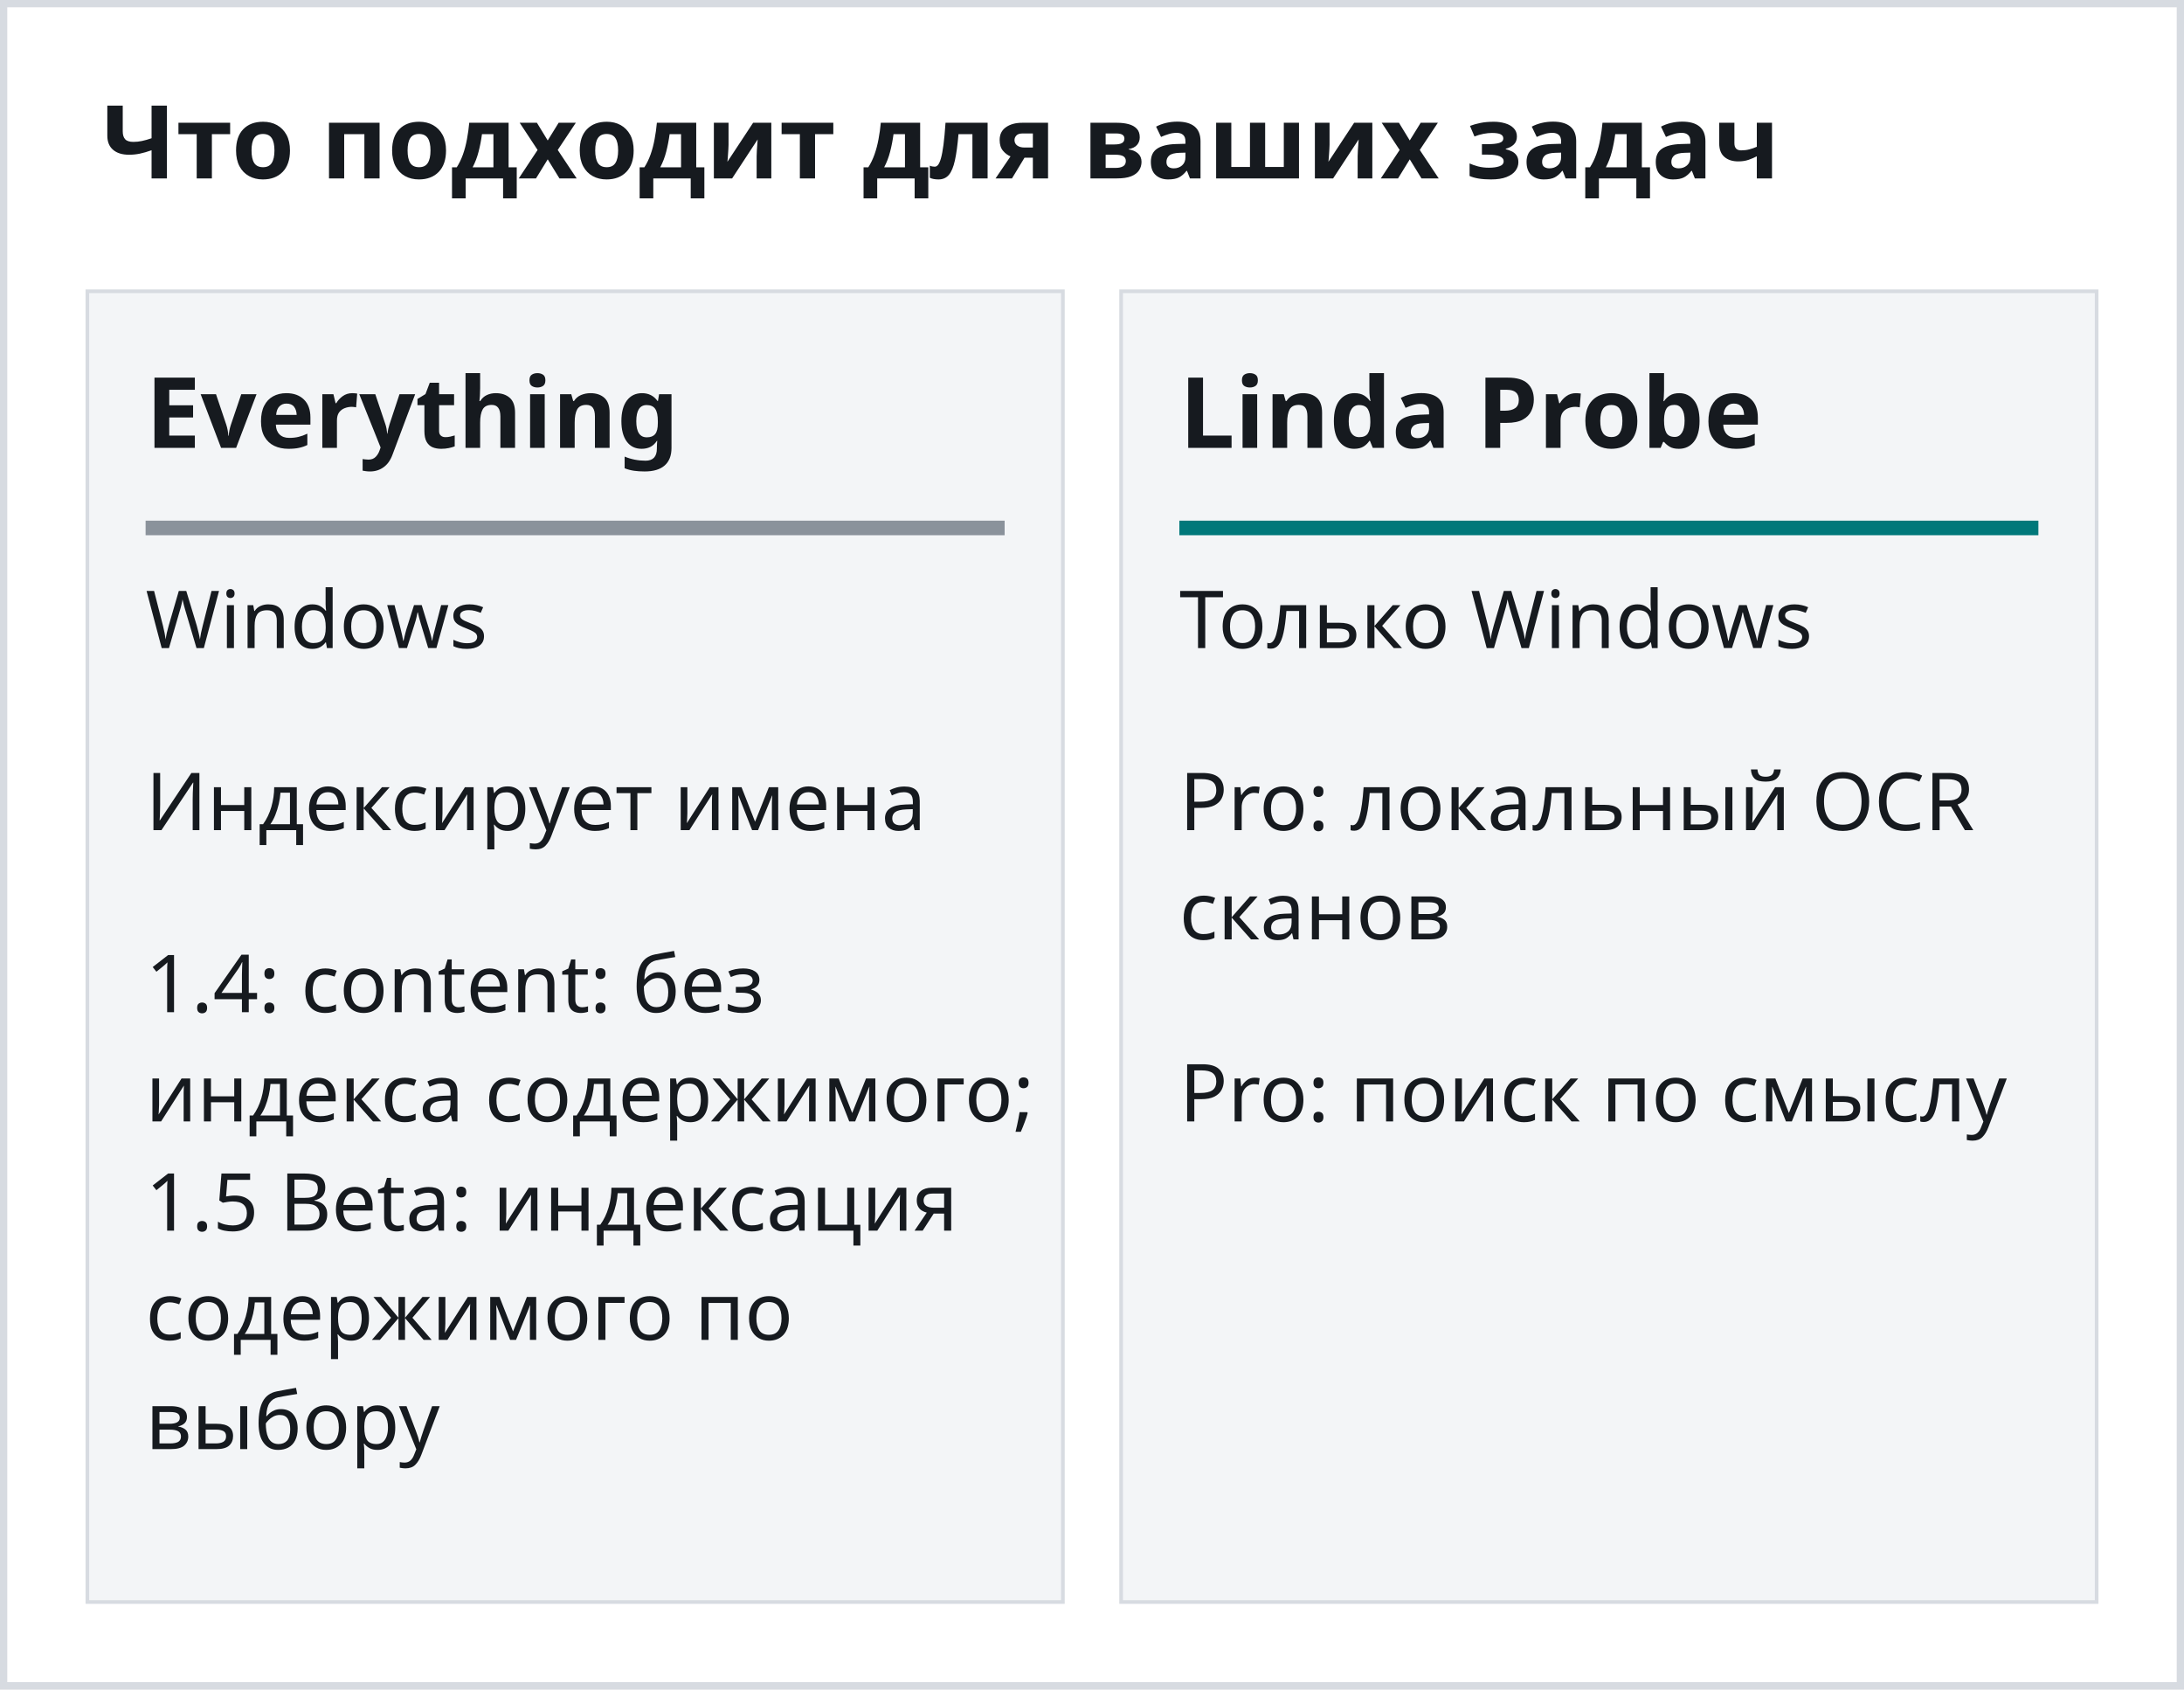
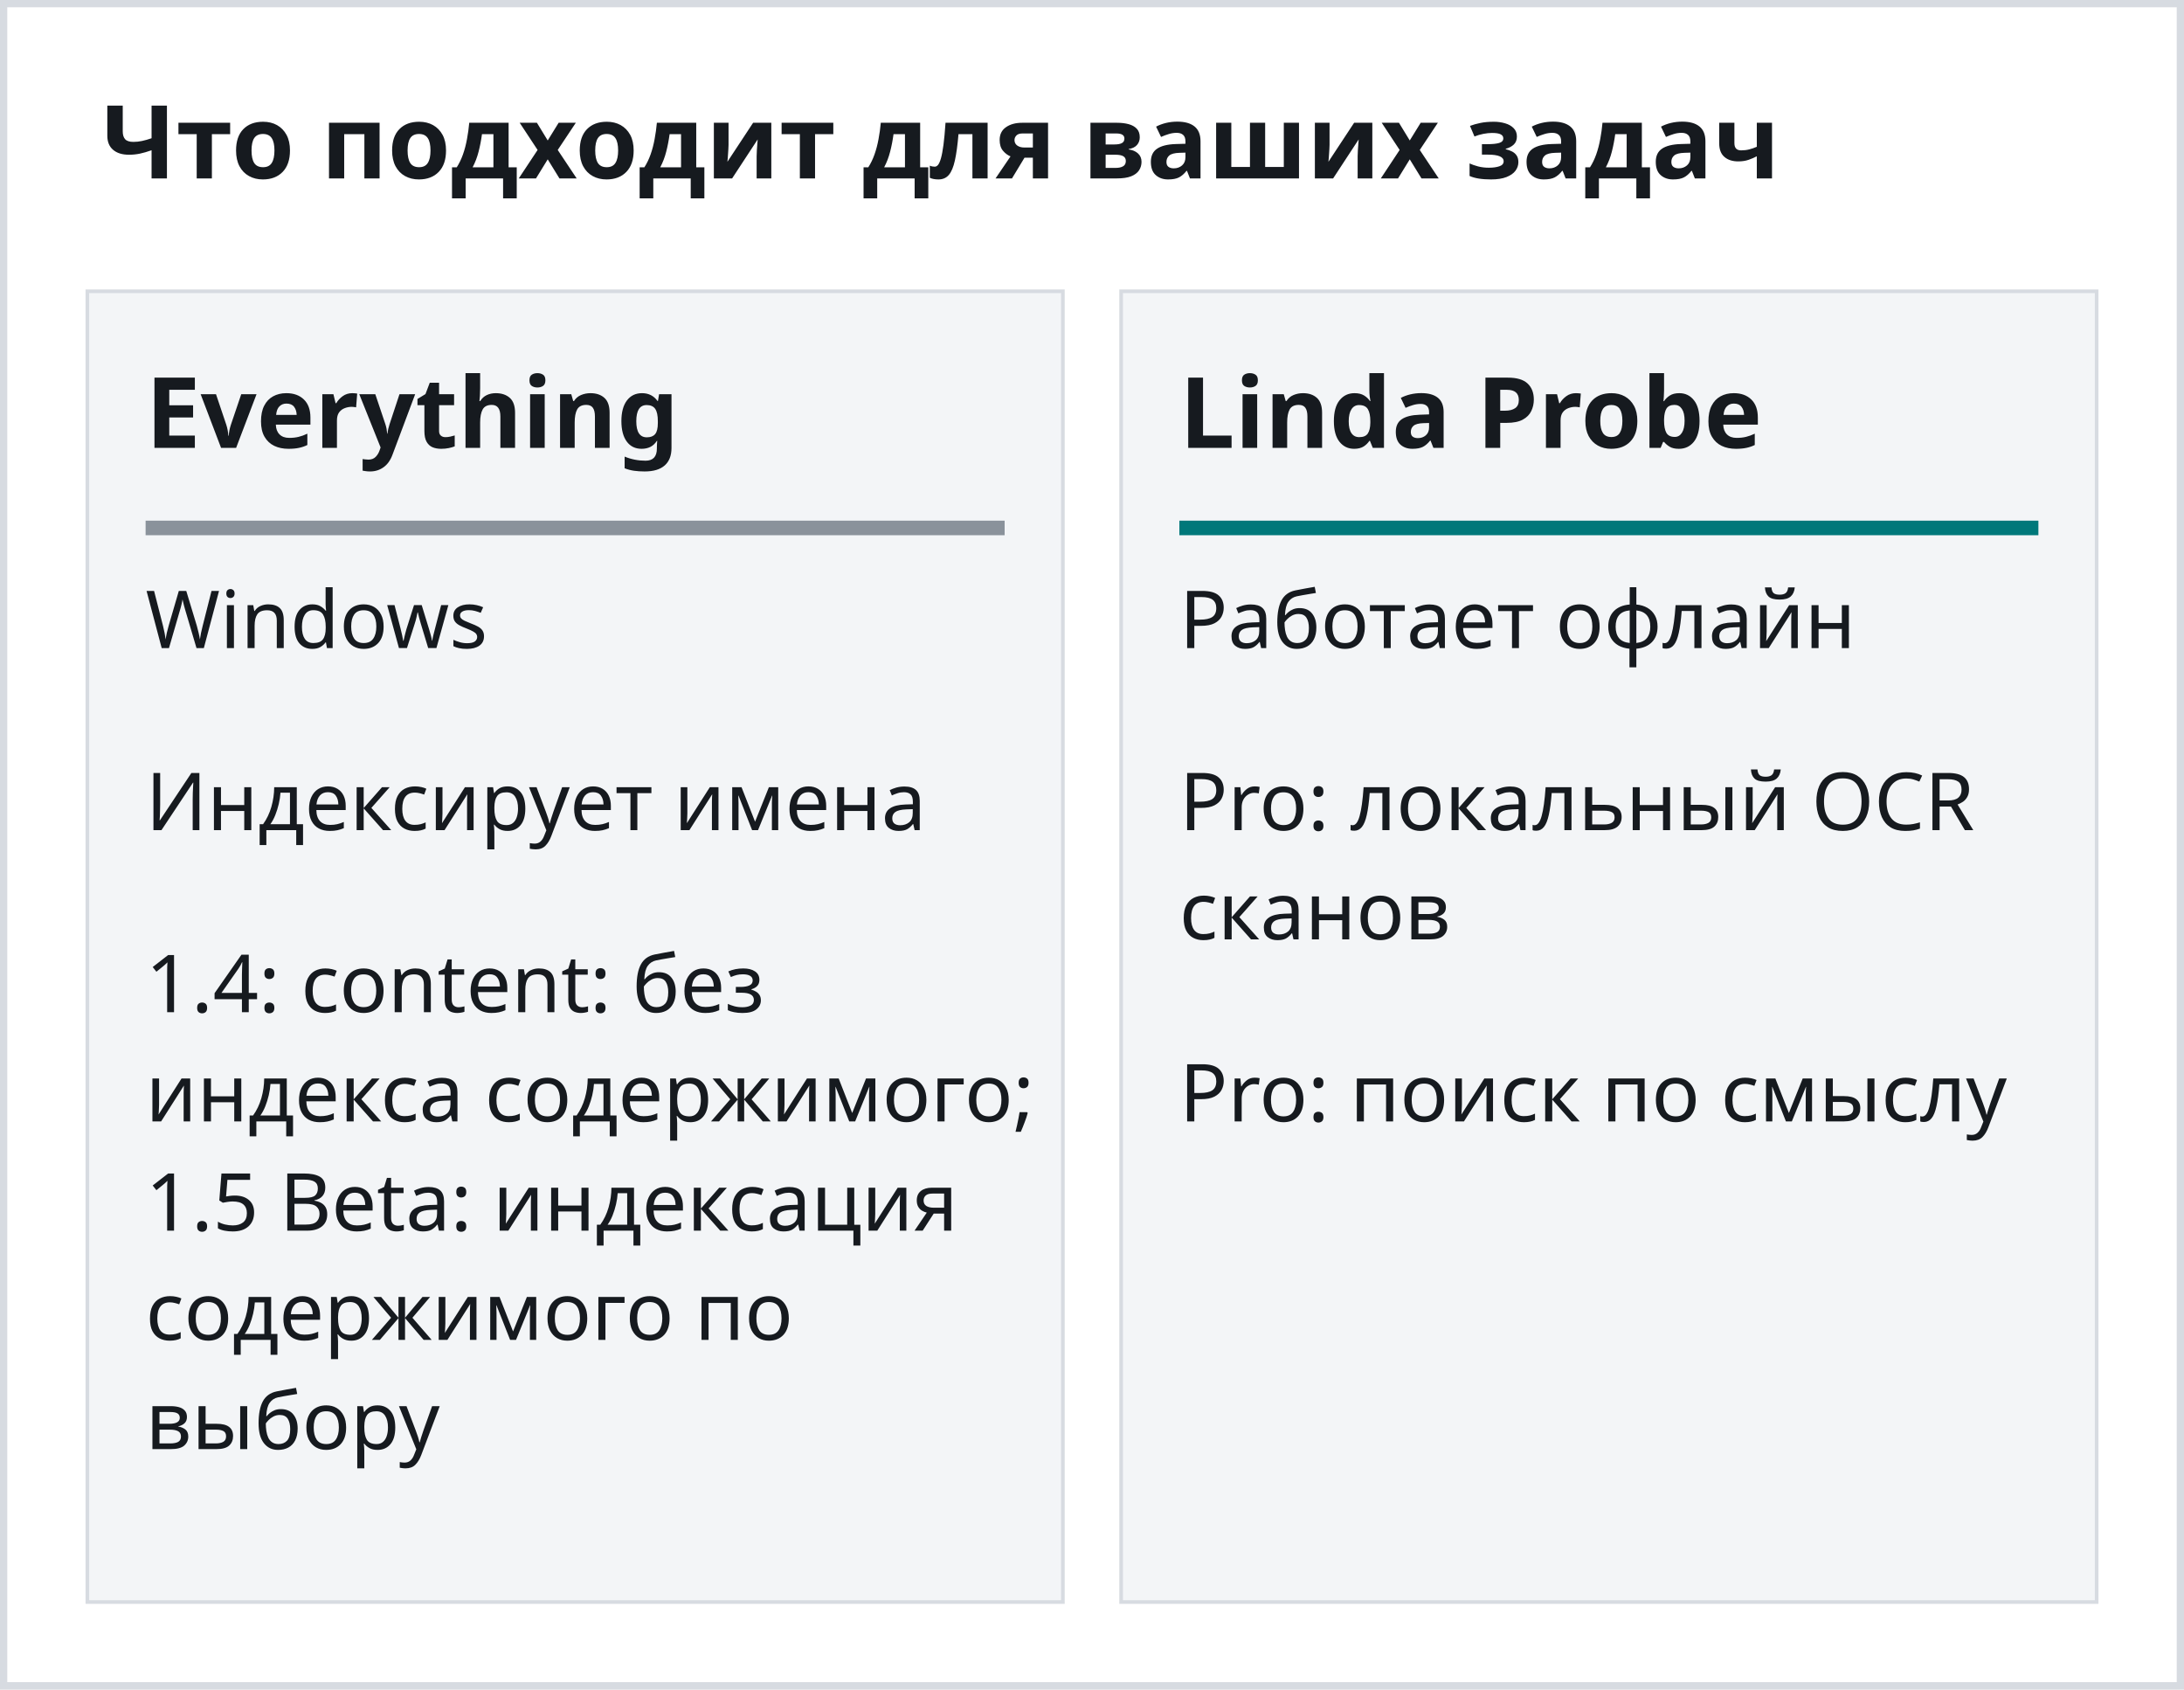
<svg xmlns="http://www.w3.org/2000/svg" xml:lang="ru" width="600" height="464" viewBox="0 0 600 464" role="img" aria-labelledby="title">
  <rect x="1" y="1" width="598" height="462" rx="0" fill="#ffffff" stroke="#d7dbe1" stroke-width="2" />
  <g font-family="Segoe UI Variable Text, Segoe UI, system-ui, sans-serif">
    <text x="28" y="49" font-size="28" font-weight="600" fill="#161a1f">
      <tspan x="28" dy="0">Что подходит для ваших задач</tspan>
    </text>
    <rect x="24" y="80" width="268" height="360" rx="0" fill="#f3f5f7" stroke="#d7dbe1" />
    <text x="40" y="123" font-size="27" font-weight="600" fill="#161a1f">
      <tspan x="40" dy="0">Everything</tspan>
    </text>
    <path d="M40 145 H276" stroke="#8a929b" stroke-width="4" />
    <text x="40" y="178" font-size="22" fill="#161a1f">
      <tspan x="40" dy="0">Windows</tspan>
    </text>
    <text x="40" y="228" font-size="22" fill="#161a1f">
      <tspan x="40" dy="0">Индексирует имена</tspan>
    </text>
    <text x="40" y="278" font-size="22" fill="#161a1f">
      <tspan x="40" dy="0">1.4: content: без</tspan>
      <tspan x="40" dy="30">индекса содержимого;</tspan>
      <tspan x="40" dy="30">1.5 Beta: индексация</tspan>
      <tspan x="40" dy="30">содержимого по</tspan>
      <tspan x="40" dy="30">выбору</tspan>
    </text>
    <rect x="308" y="80" width="268" height="360" rx="0" fill="#f3f5f7" stroke="#d7dbe1" />
    <text x="324" y="123" font-size="27" font-weight="600" fill="#161a1f">
      <tspan x="324" dy="0">Linda Probe</tspan>
    </text>
    <path d="M324 145 H560" stroke="#00787a" stroke-width="4" />
    <text x="324" y="178" font-size="22" fill="#161a1f">
-       <tspan x="324" dy="0">Только Windows</tspan>
+       <tspan x="324" dy="0">Работает офлайн</tspan>
    </text>
    <text x="324" y="228" font-size="22" fill="#161a1f">
      <tspan x="324" dy="0">Pro: локальный OCR</tspan>
      <tspan x="324" dy="30">сканов</tspan>
    </text>
    <text x="324" y="308" font-size="22" fill="#161a1f">
      <tspan x="324" dy="0">Pro: поиск по смыслу</tspan>
    </text>
  </g>
</svg>
